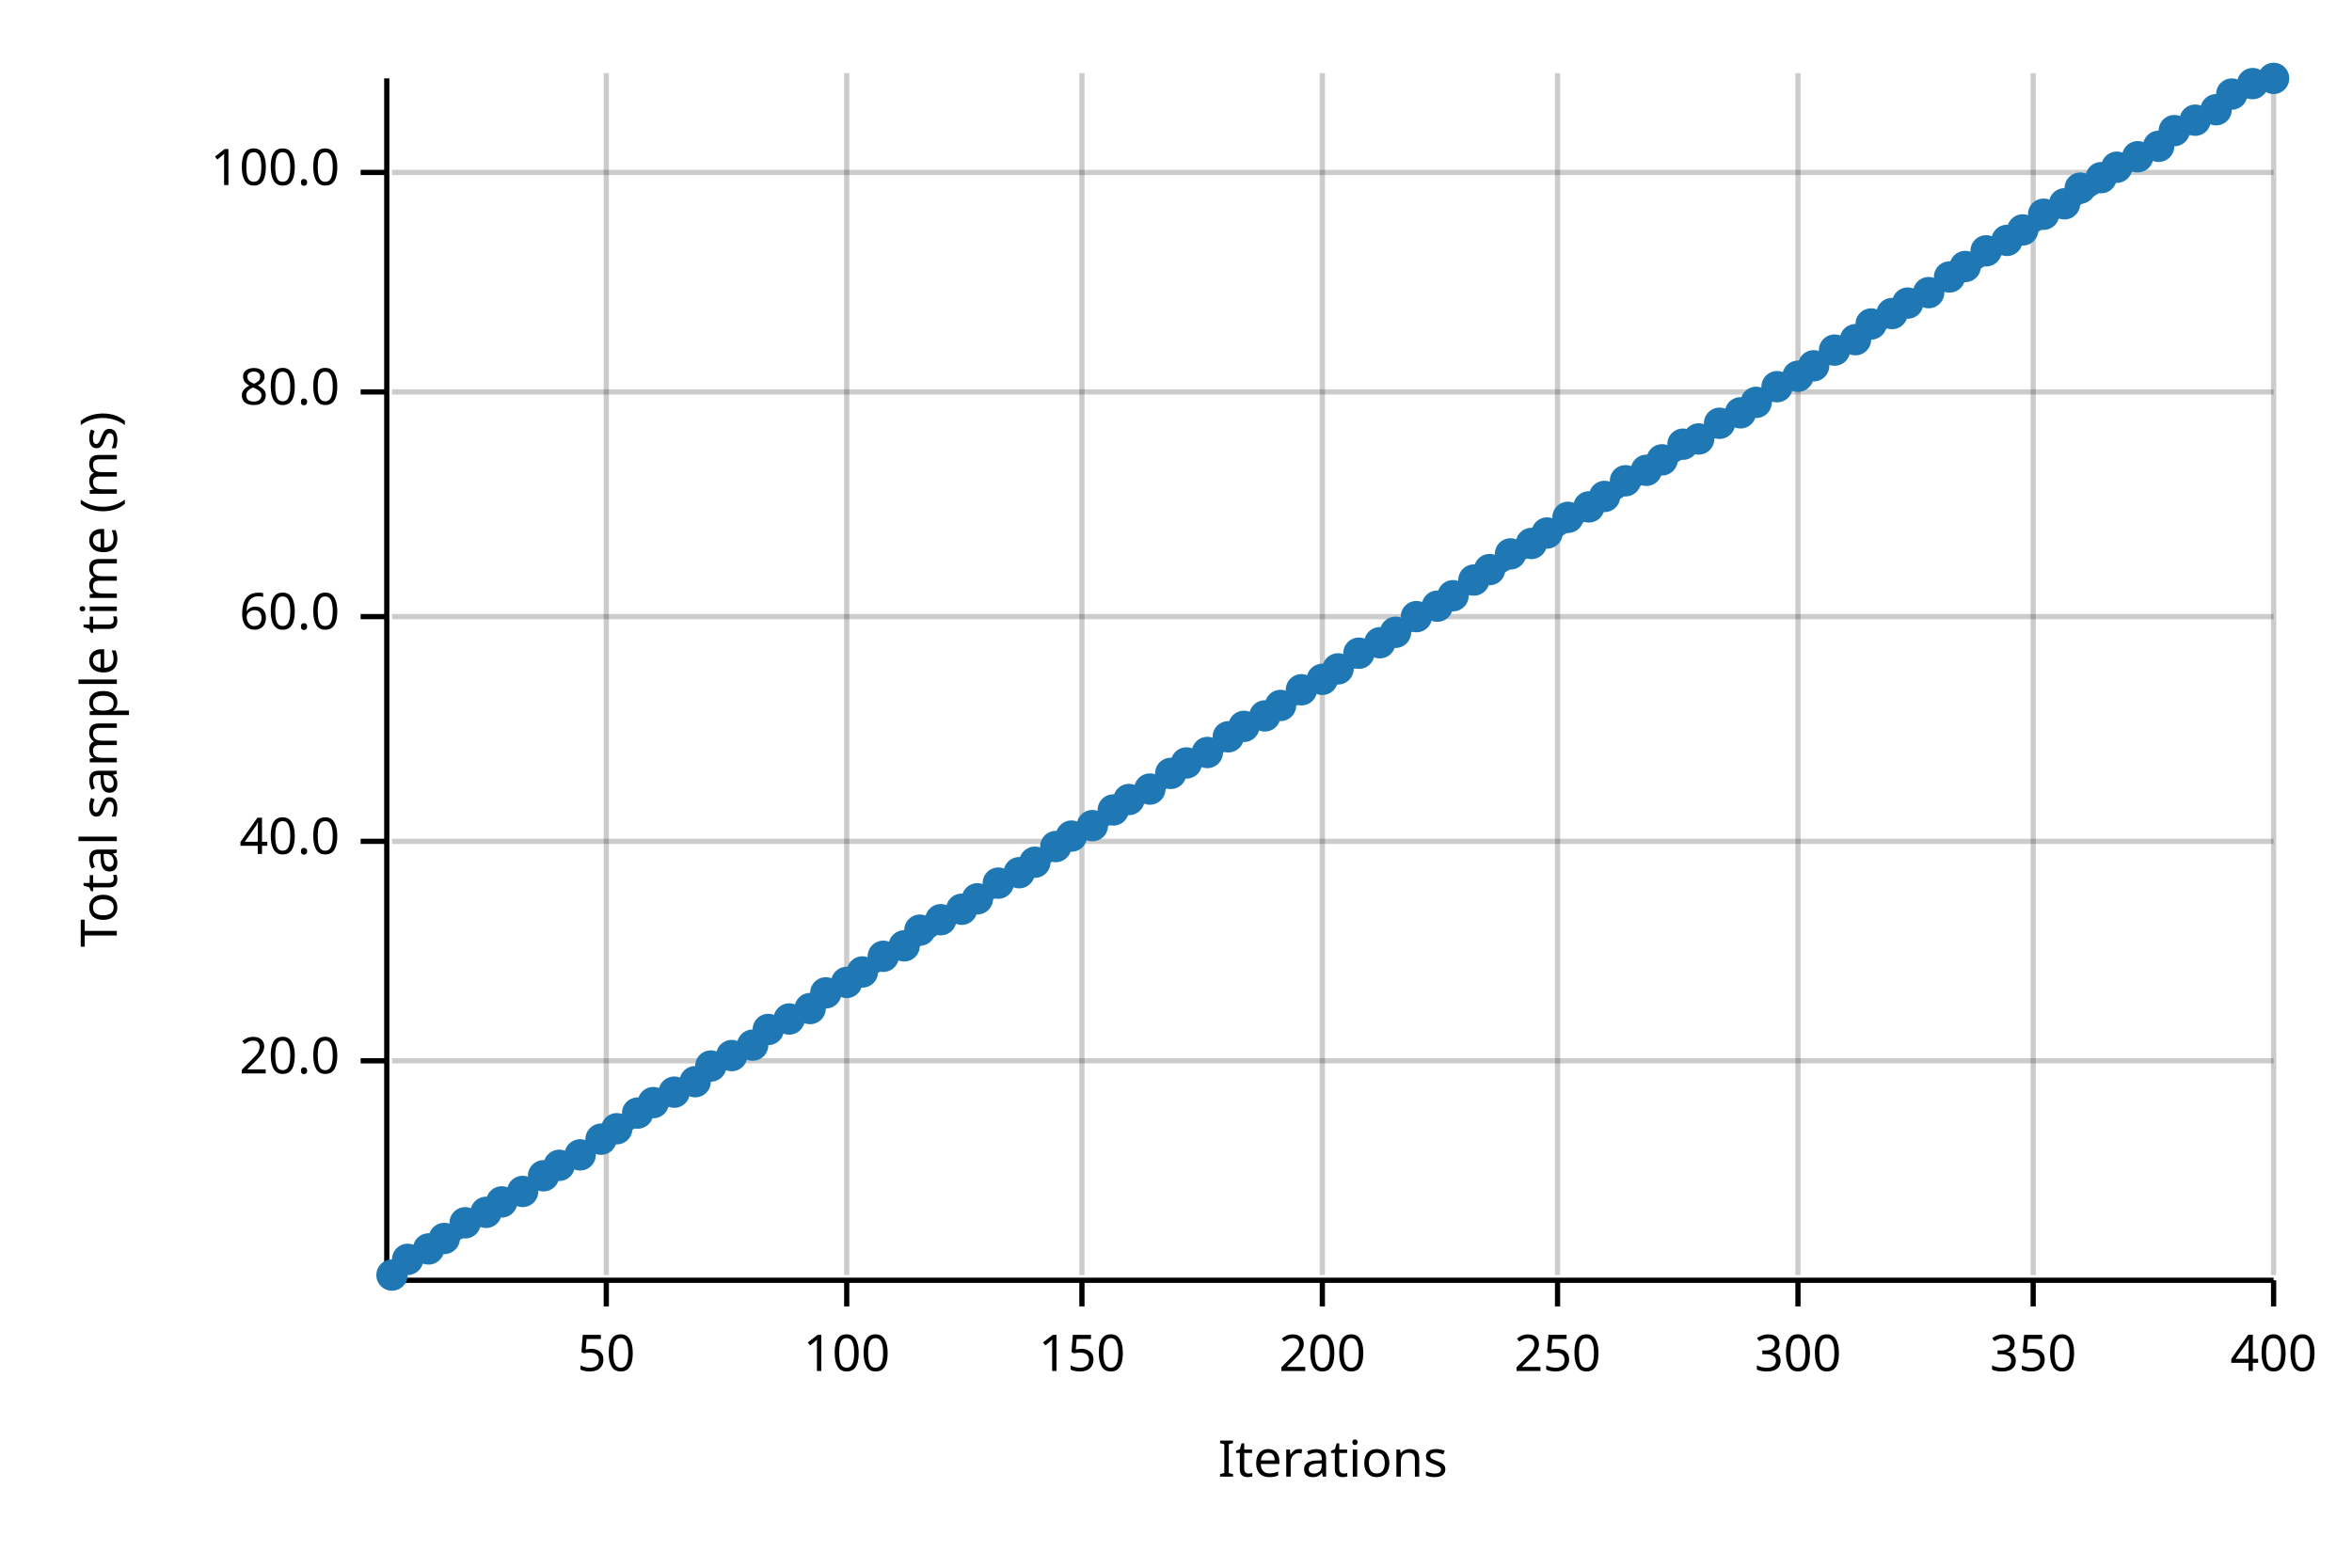
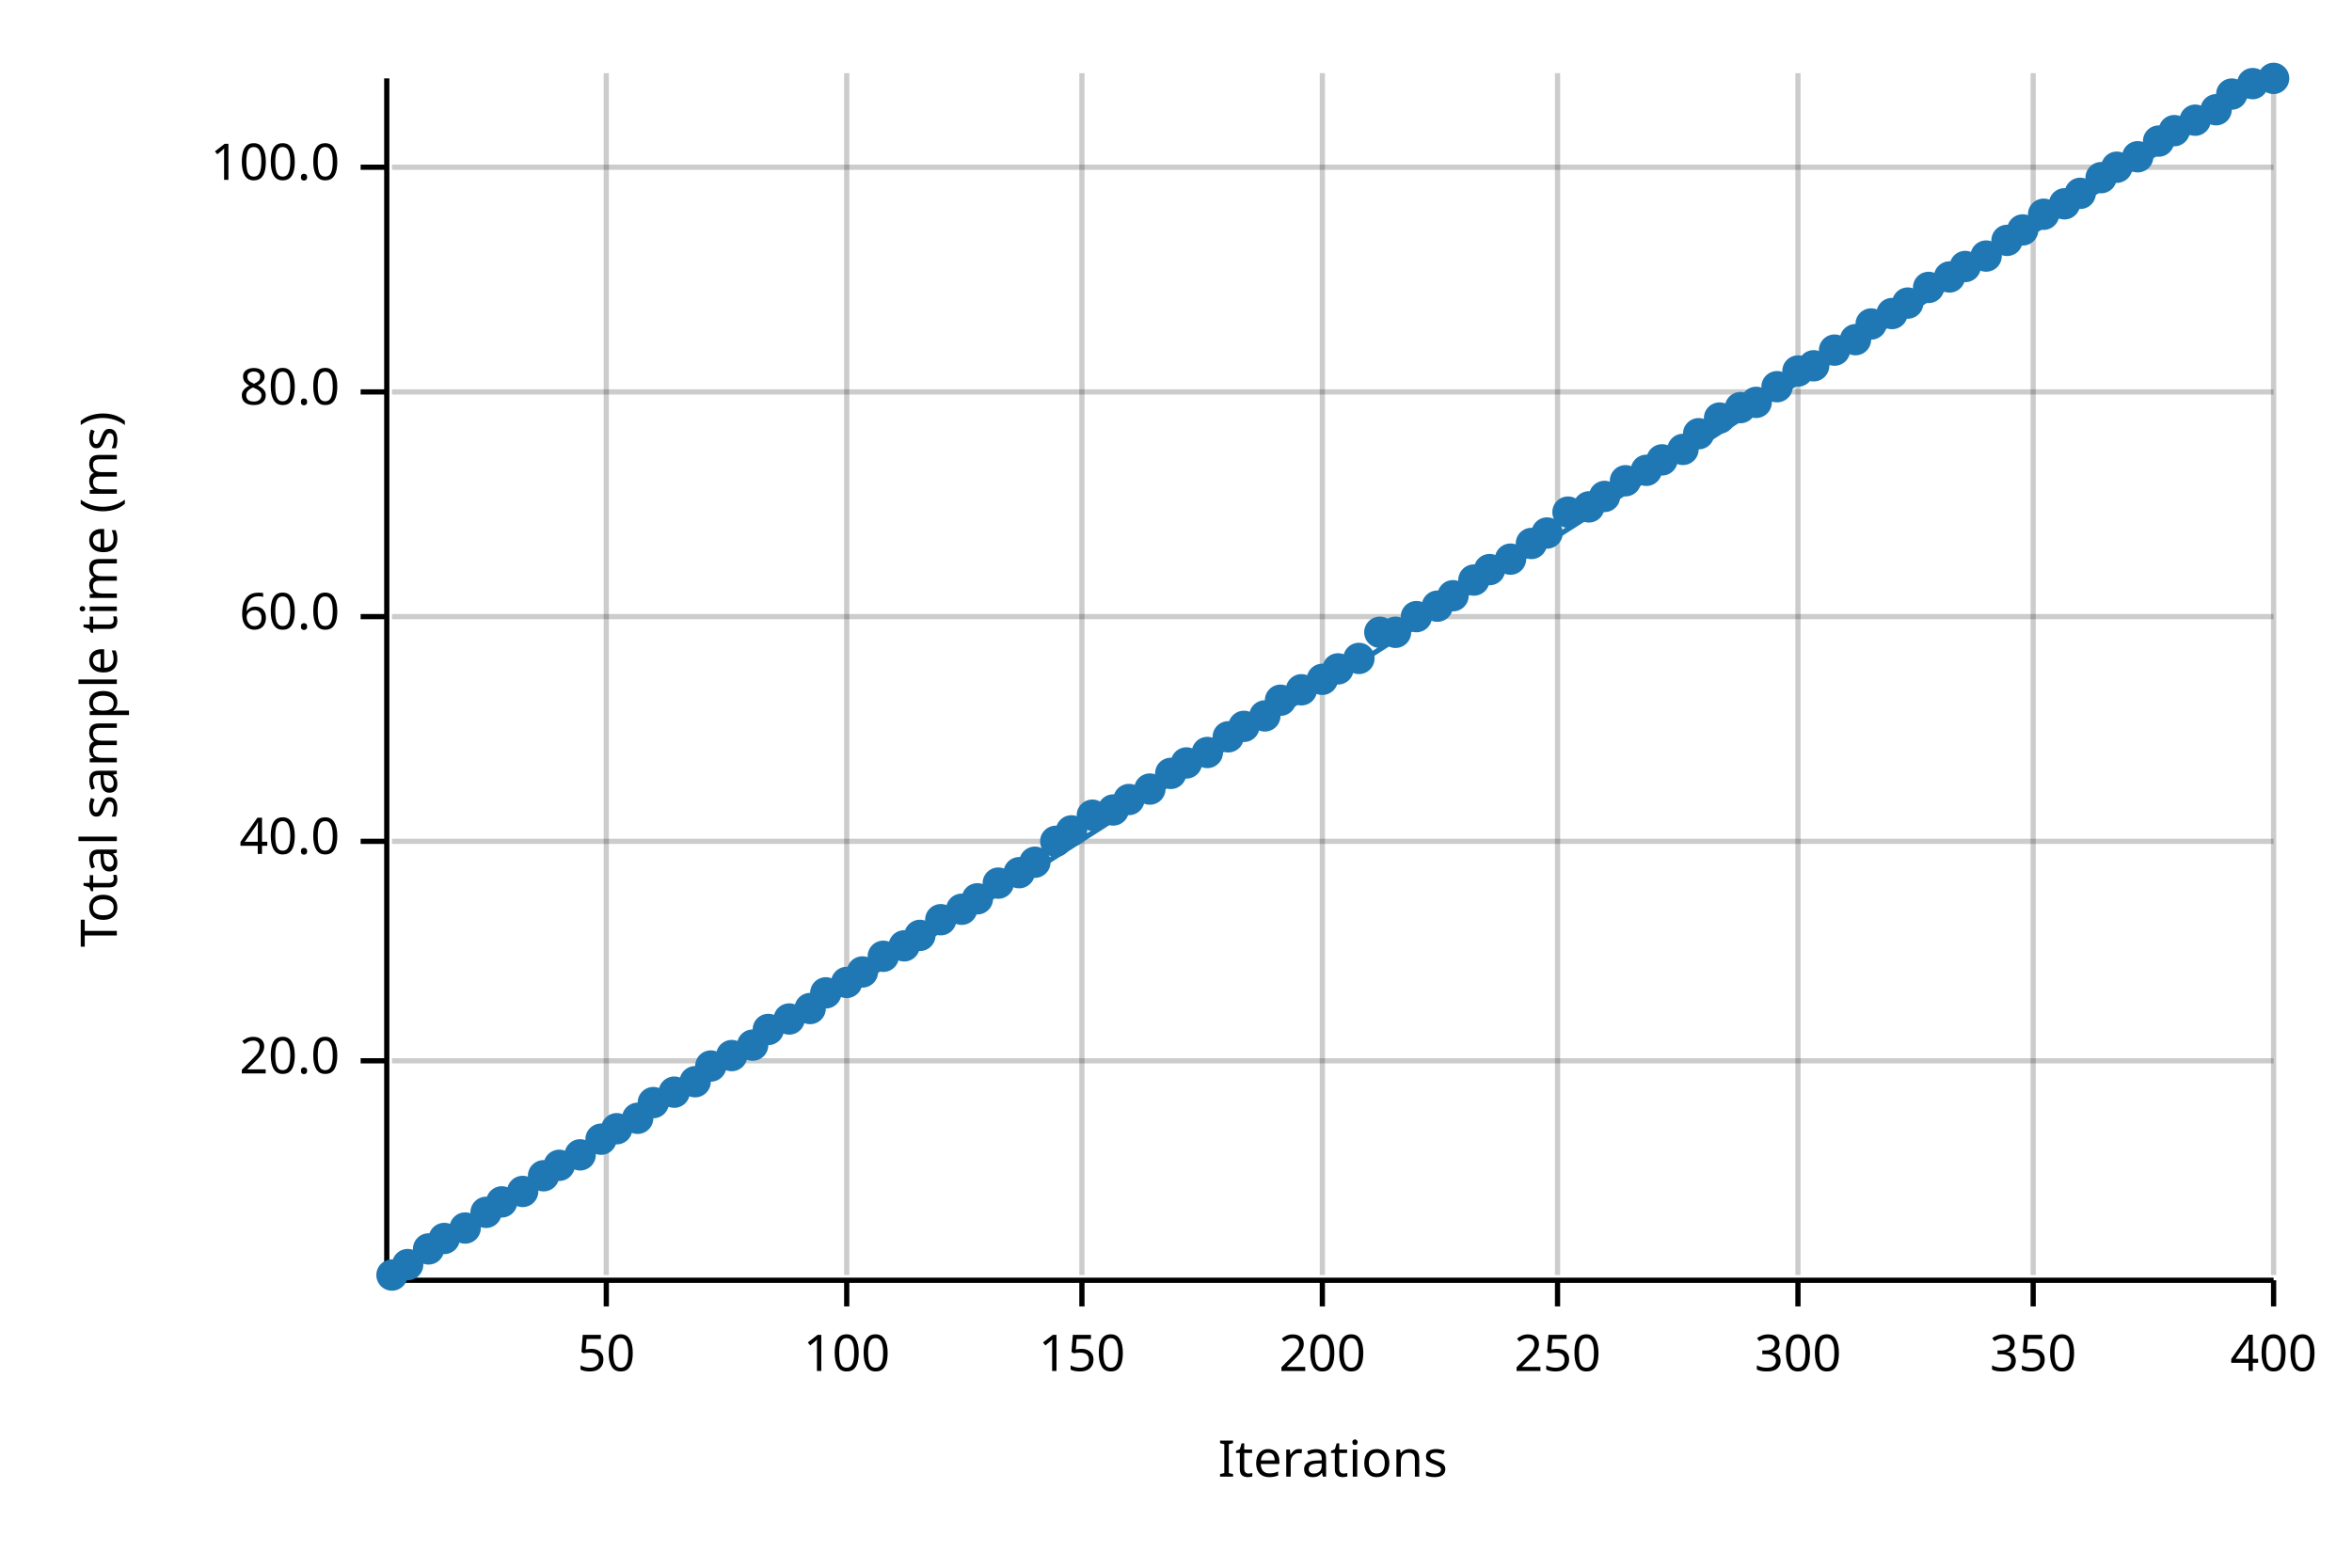
<svg xmlns="http://www.w3.org/2000/svg" width="450" height="300" viewBox="0 0 450 300">
  <text x="15" y="130" dy="0.76em" text-anchor="middle" font-family="sans-serif" font-size="9.677" opacity="1" fill="#000000" transform="rotate(270, 15, 130)">
Total sample time (ms)
</text>
  <text x="255" y="285" dy="-0.5ex" text-anchor="middle" font-family="sans-serif" font-size="9.677" opacity="1" fill="#000000">
Iterations
</text>
  <line opacity="0.2" stroke="#000000" stroke-width="1" x1="116" y1="244" x2="116" y2="14" />
  <line opacity="0.2" stroke="#000000" stroke-width="1" x1="162" y1="244" x2="162" y2="14" />
  <line opacity="0.2" stroke="#000000" stroke-width="1" x1="207" y1="244" x2="207" y2="14" />
  <line opacity="0.2" stroke="#000000" stroke-width="1" x1="253" y1="244" x2="253" y2="14" />
  <line opacity="0.2" stroke="#000000" stroke-width="1" x1="298" y1="244" x2="298" y2="14" />
  <line opacity="0.2" stroke="#000000" stroke-width="1" x1="344" y1="244" x2="344" y2="14" />
  <line opacity="0.2" stroke="#000000" stroke-width="1" x1="389" y1="244" x2="389" y2="14" />
  <line opacity="0.2" stroke="#000000" stroke-width="1" x1="435" y1="244" x2="435" y2="14" />
  <line opacity="0.2" stroke="#000000" stroke-width="1" x1="75" y1="203" x2="435" y2="203" />
  <line opacity="0.2" stroke="#000000" stroke-width="1" x1="75" y1="161" x2="435" y2="161" />
  <line opacity="0.2" stroke="#000000" stroke-width="1" x1="75" y1="118" x2="435" y2="118" />
  <line opacity="0.2" stroke="#000000" stroke-width="1" x1="75" y1="75" x2="435" y2="75" />
-   <line opacity="0.2" stroke="#000000" stroke-width="1" x1="75" y1="33" x2="435" y2="33" />
+   <line opacity="0.2" stroke="#000000" stroke-width="1" x1="75" y1="32" x2="435" y2="32" />
  <polyline fill="none" opacity="1" stroke="#000000" stroke-width="1" points="74,15 74,245 " />
  <text x="65" y="203" dy="0.5ex" text-anchor="end" font-family="sans-serif" font-size="9.677" opacity="1" fill="#000000">
20.0
</text>
  <polyline fill="none" opacity="1" stroke="#000000" stroke-width="1" points="69,203 74,203 " />
  <text x="65" y="161" dy="0.5ex" text-anchor="end" font-family="sans-serif" font-size="9.677" opacity="1" fill="#000000">
40.0
</text>
  <polyline fill="none" opacity="1" stroke="#000000" stroke-width="1" points="69,161 74,161 " />
  <text x="65" y="118" dy="0.5ex" text-anchor="end" font-family="sans-serif" font-size="9.677" opacity="1" fill="#000000">
60.0
</text>
  <polyline fill="none" opacity="1" stroke="#000000" stroke-width="1" points="69,118 74,118 " />
  <text x="65" y="75" dy="0.5ex" text-anchor="end" font-family="sans-serif" font-size="9.677" opacity="1" fill="#000000">
80.0
</text>
  <polyline fill="none" opacity="1" stroke="#000000" stroke-width="1" points="69,75 74,75 " />
-   <text x="65" y="33" dy="0.5ex" text-anchor="end" font-family="sans-serif" font-size="9.677" opacity="1" fill="#000000">
+   <text x="65" y="32" dy="0.5ex" text-anchor="end" font-family="sans-serif" font-size="9.677" opacity="1" fill="#000000">
100.0
</text>
-   <polyline fill="none" opacity="1" stroke="#000000" stroke-width="1" points="69,33 74,33 " />
+   <polyline fill="none" opacity="1" stroke="#000000" stroke-width="1" points="69,32 74,32 " />
  <polyline fill="none" opacity="1" stroke="#000000" stroke-width="1" points="75,245 435,245 " />
  <text x="116" y="255" dy="0.76em" text-anchor="middle" font-family="sans-serif" font-size="9.677" opacity="1" fill="#000000">
50
</text>
  <polyline fill="none" opacity="1" stroke="#000000" stroke-width="1" points="116,245 116,250 " />
  <text x="162" y="255" dy="0.76em" text-anchor="middle" font-family="sans-serif" font-size="9.677" opacity="1" fill="#000000">
100
</text>
  <polyline fill="none" opacity="1" stroke="#000000" stroke-width="1" points="162,245 162,250 " />
  <text x="207" y="255" dy="0.76em" text-anchor="middle" font-family="sans-serif" font-size="9.677" opacity="1" fill="#000000">
150
</text>
  <polyline fill="none" opacity="1" stroke="#000000" stroke-width="1" points="207,245 207,250 " />
  <text x="253" y="255" dy="0.76em" text-anchor="middle" font-family="sans-serif" font-size="9.677" opacity="1" fill="#000000">
200
</text>
  <polyline fill="none" opacity="1" stroke="#000000" stroke-width="1" points="253,245 253,250 " />
  <text x="298" y="255" dy="0.76em" text-anchor="middle" font-family="sans-serif" font-size="9.677" opacity="1" fill="#000000">
250
</text>
  <polyline fill="none" opacity="1" stroke="#000000" stroke-width="1" points="298,245 298,250 " />
  <text x="344" y="255" dy="0.76em" text-anchor="middle" font-family="sans-serif" font-size="9.677" opacity="1" fill="#000000">
300
</text>
  <polyline fill="none" opacity="1" stroke="#000000" stroke-width="1" points="344,245 344,250 " />
  <text x="389" y="255" dy="0.76em" text-anchor="middle" font-family="sans-serif" font-size="9.677" opacity="1" fill="#000000">
350
</text>
  <polyline fill="none" opacity="1" stroke="#000000" stroke-width="1" points="389,245 389,250 " />
  <text x="435" y="255" dy="0.76em" text-anchor="middle" font-family="sans-serif" font-size="9.677" opacity="1" fill="#000000">
400
</text>
  <polyline fill="none" opacity="1" stroke="#000000" stroke-width="1" points="435,245 435,250 " />
  <circle cx="75" cy="244" r="3" opacity="1" fill="#1F78B4" stroke="none" stroke-width="1" />
-   <circle cx="78" cy="241" r="3" opacity="1" fill="#1F78B4" stroke="none" stroke-width="1" />
+   <circle cx="78" cy="242" r="3" opacity="1" fill="#1F78B4" stroke="none" stroke-width="1" />
  <circle cx="82" cy="239" r="3" opacity="1" fill="#1F78B4" stroke="none" stroke-width="1" />
  <circle cx="85" cy="237" r="3" opacity="1" fill="#1F78B4" stroke="none" stroke-width="1" />
-   <circle cx="89" cy="234" r="3" opacity="1" fill="#1F78B4" stroke="none" stroke-width="1" />
+   <circle cx="89" cy="235" r="3" opacity="1" fill="#1F78B4" stroke="none" stroke-width="1" />
  <circle cx="93" cy="232" r="3" opacity="1" fill="#1F78B4" stroke="none" stroke-width="1" />
  <circle cx="96" cy="230" r="3" opacity="1" fill="#1F78B4" stroke="none" stroke-width="1" />
  <circle cx="100" cy="228" r="3" opacity="1" fill="#1F78B4" stroke="none" stroke-width="1" />
  <circle cx="104" cy="225" r="3" opacity="1" fill="#1F78B4" stroke="none" stroke-width="1" />
  <circle cx="107" cy="223" r="3" opacity="1" fill="#1F78B4" stroke="none" stroke-width="1" />
  <circle cx="111" cy="221" r="3" opacity="1" fill="#1F78B4" stroke="none" stroke-width="1" />
  <circle cx="115" cy="218" r="3" opacity="1" fill="#1F78B4" stroke="none" stroke-width="1" />
  <circle cx="118" cy="216" r="3" opacity="1" fill="#1F78B4" stroke="none" stroke-width="1" />
-   <circle cx="122" cy="213" r="3" opacity="1" fill="#1F78B4" stroke="none" stroke-width="1" />
+   <circle cx="122" cy="214" r="3" opacity="1" fill="#1F78B4" stroke="none" stroke-width="1" />
  <circle cx="125" cy="211" r="3" opacity="1" fill="#1F78B4" stroke="none" stroke-width="1" />
  <circle cx="129" cy="209" r="3" opacity="1" fill="#1F78B4" stroke="none" stroke-width="1" />
  <circle cx="133" cy="207" r="3" opacity="1" fill="#1F78B4" stroke="none" stroke-width="1" />
  <circle cx="136" cy="204" r="3" opacity="1" fill="#1F78B4" stroke="none" stroke-width="1" />
  <circle cx="140" cy="202" r="3" opacity="1" fill="#1F78B4" stroke="none" stroke-width="1" />
  <circle cx="144" cy="200" r="3" opacity="1" fill="#1F78B4" stroke="none" stroke-width="1" />
  <circle cx="147" cy="197" r="3" opacity="1" fill="#1F78B4" stroke="none" stroke-width="1" />
  <circle cx="151" cy="195" r="3" opacity="1" fill="#1F78B4" stroke="none" stroke-width="1" />
  <circle cx="155" cy="193" r="3" opacity="1" fill="#1F78B4" stroke="none" stroke-width="1" />
  <circle cx="158" cy="190" r="3" opacity="1" fill="#1F78B4" stroke="none" stroke-width="1" />
  <circle cx="162" cy="188" r="3" opacity="1" fill="#1F78B4" stroke="none" stroke-width="1" />
  <circle cx="165" cy="186" r="3" opacity="1" fill="#1F78B4" stroke="none" stroke-width="1" />
  <circle cx="169" cy="183" r="3" opacity="1" fill="#1F78B4" stroke="none" stroke-width="1" />
  <circle cx="173" cy="181" r="3" opacity="1" fill="#1F78B4" stroke="none" stroke-width="1" />
-   <circle cx="176" cy="178" r="3" opacity="1" fill="#1F78B4" stroke="none" stroke-width="1" />
+   <circle cx="176" cy="179" r="3" opacity="1" fill="#1F78B4" stroke="none" stroke-width="1" />
  <circle cx="180" cy="176" r="3" opacity="1" fill="#1F78B4" stroke="none" stroke-width="1" />
  <circle cx="184" cy="174" r="3" opacity="1" fill="#1F78B4" stroke="none" stroke-width="1" />
  <circle cx="187" cy="172" r="3" opacity="1" fill="#1F78B4" stroke="none" stroke-width="1" />
  <circle cx="191" cy="169" r="3" opacity="1" fill="#1F78B4" stroke="none" stroke-width="1" />
  <circle cx="195" cy="167" r="3" opacity="1" fill="#1F78B4" stroke="none" stroke-width="1" />
  <circle cx="198" cy="165" r="3" opacity="1" fill="#1F78B4" stroke="none" stroke-width="1" />
-   <circle cx="202" cy="162" r="3" opacity="1" fill="#1F78B4" stroke="none" stroke-width="1" />
-   <circle cx="205" cy="160" r="3" opacity="1" fill="#1F78B4" stroke="none" stroke-width="1" />
-   <circle cx="209" cy="158" r="3" opacity="1" fill="#1F78B4" stroke="none" stroke-width="1" />
+   <circle cx="202" cy="161" r="3" opacity="1" fill="#1F78B4" stroke="none" stroke-width="1" />
+   <circle cx="205" cy="159" r="3" opacity="1" fill="#1F78B4" stroke="none" stroke-width="1" />
+   <circle cx="209" cy="156" r="3" opacity="1" fill="#1F78B4" stroke="none" stroke-width="1" />
  <circle cx="213" cy="155" r="3" opacity="1" fill="#1F78B4" stroke="none" stroke-width="1" />
  <circle cx="216" cy="153" r="3" opacity="1" fill="#1F78B4" stroke="none" stroke-width="1" />
  <circle cx="220" cy="151" r="3" opacity="1" fill="#1F78B4" stroke="none" stroke-width="1" />
  <circle cx="224" cy="148" r="3" opacity="1" fill="#1F78B4" stroke="none" stroke-width="1" />
  <circle cx="227" cy="146" r="3" opacity="1" fill="#1F78B4" stroke="none" stroke-width="1" />
  <circle cx="231" cy="144" r="3" opacity="1" fill="#1F78B4" stroke="none" stroke-width="1" />
  <circle cx="235" cy="141" r="3" opacity="1" fill="#1F78B4" stroke="none" stroke-width="1" />
  <circle cx="238" cy="139" r="3" opacity="1" fill="#1F78B4" stroke="none" stroke-width="1" />
  <circle cx="242" cy="137" r="3" opacity="1" fill="#1F78B4" stroke="none" stroke-width="1" />
-   <circle cx="245" cy="135" r="3" opacity="1" fill="#1F78B4" stroke="none" stroke-width="1" />
+   <circle cx="245" cy="134" r="3" opacity="1" fill="#1F78B4" stroke="none" stroke-width="1" />
  <circle cx="249" cy="132" r="3" opacity="1" fill="#1F78B4" stroke="none" stroke-width="1" />
  <circle cx="253" cy="130" r="3" opacity="1" fill="#1F78B4" stroke="none" stroke-width="1" />
  <circle cx="256" cy="128" r="3" opacity="1" fill="#1F78B4" stroke="none" stroke-width="1" />
-   <circle cx="260" cy="125" r="3" opacity="1" fill="#1F78B4" stroke="none" stroke-width="1" />
-   <circle cx="264" cy="123" r="3" opacity="1" fill="#1F78B4" stroke="none" stroke-width="1" />
+   <circle cx="260" cy="126" r="3" opacity="1" fill="#1F78B4" stroke="none" stroke-width="1" />
+   <circle cx="264" cy="121" r="3" opacity="1" fill="#1F78B4" stroke="none" stroke-width="1" />
  <circle cx="267" cy="121" r="3" opacity="1" fill="#1F78B4" stroke="none" stroke-width="1" />
  <circle cx="271" cy="118" r="3" opacity="1" fill="#1F78B4" stroke="none" stroke-width="1" />
  <circle cx="275" cy="116" r="3" opacity="1" fill="#1F78B4" stroke="none" stroke-width="1" />
  <circle cx="278" cy="114" r="3" opacity="1" fill="#1F78B4" stroke="none" stroke-width="1" />
  <circle cx="282" cy="111" r="3" opacity="1" fill="#1F78B4" stroke="none" stroke-width="1" />
  <circle cx="285" cy="109" r="3" opacity="1" fill="#1F78B4" stroke="none" stroke-width="1" />
-   <circle cx="289" cy="106" r="3" opacity="1" fill="#1F78B4" stroke="none" stroke-width="1" />
+   <circle cx="289" cy="107" r="3" opacity="1" fill="#1F78B4" stroke="none" stroke-width="1" />
  <circle cx="293" cy="104" r="3" opacity="1" fill="#1F78B4" stroke="none" stroke-width="1" />
  <circle cx="296" cy="102" r="3" opacity="1" fill="#1F78B4" stroke="none" stroke-width="1" />
-   <circle cx="300" cy="99" r="3" opacity="1" fill="#1F78B4" stroke="none" stroke-width="1" />
+   <circle cx="300" cy="98" r="3" opacity="1" fill="#1F78B4" stroke="none" stroke-width="1" />
  <circle cx="304" cy="97" r="3" opacity="1" fill="#1F78B4" stroke="none" stroke-width="1" />
  <circle cx="307" cy="95" r="3" opacity="1" fill="#1F78B4" stroke="none" stroke-width="1" />
  <circle cx="311" cy="92" r="3" opacity="1" fill="#1F78B4" stroke="none" stroke-width="1" />
  <circle cx="315" cy="90" r="3" opacity="1" fill="#1F78B4" stroke="none" stroke-width="1" />
  <circle cx="318" cy="88" r="3" opacity="1" fill="#1F78B4" stroke="none" stroke-width="1" />
-   <circle cx="322" cy="85" r="3" opacity="1" fill="#1F78B4" stroke="none" stroke-width="1" />
-   <circle cx="325" cy="84" r="3" opacity="1" fill="#1F78B4" stroke="none" stroke-width="1" />
-   <circle cx="329" cy="81" r="3" opacity="1" fill="#1F78B4" stroke="none" stroke-width="1" />
-   <circle cx="333" cy="79" r="3" opacity="1" fill="#1F78B4" stroke="none" stroke-width="1" />
+   <circle cx="322" cy="86" r="3" opacity="1" fill="#1F78B4" stroke="none" stroke-width="1" />
+   <circle cx="325" cy="83" r="3" opacity="1" fill="#1F78B4" stroke="none" stroke-width="1" />
+   <circle cx="329" cy="80" r="3" opacity="1" fill="#1F78B4" stroke="none" stroke-width="1" />
+   <circle cx="333" cy="78" r="3" opacity="1" fill="#1F78B4" stroke="none" stroke-width="1" />
  <circle cx="336" cy="77" r="3" opacity="1" fill="#1F78B4" stroke="none" stroke-width="1" />
  <circle cx="340" cy="74" r="3" opacity="1" fill="#1F78B4" stroke="none" stroke-width="1" />
-   <circle cx="344" cy="72" r="3" opacity="1" fill="#1F78B4" stroke="none" stroke-width="1" />
+   <circle cx="344" cy="71" r="3" opacity="1" fill="#1F78B4" stroke="none" stroke-width="1" />
  <circle cx="347" cy="70" r="3" opacity="1" fill="#1F78B4" stroke="none" stroke-width="1" />
  <circle cx="351" cy="67" r="3" opacity="1" fill="#1F78B4" stroke="none" stroke-width="1" />
  <circle cx="355" cy="65" r="3" opacity="1" fill="#1F78B4" stroke="none" stroke-width="1" />
  <circle cx="358" cy="62" r="3" opacity="1" fill="#1F78B4" stroke="none" stroke-width="1" />
  <circle cx="362" cy="60" r="3" opacity="1" fill="#1F78B4" stroke="none" stroke-width="1" />
  <circle cx="365" cy="58" r="3" opacity="1" fill="#1F78B4" stroke="none" stroke-width="1" />
-   <circle cx="369" cy="56" r="3" opacity="1" fill="#1F78B4" stroke="none" stroke-width="1" />
+   <circle cx="369" cy="55" r="3" opacity="1" fill="#1F78B4" stroke="none" stroke-width="1" />
  <circle cx="373" cy="53" r="3" opacity="1" fill="#1F78B4" stroke="none" stroke-width="1" />
  <circle cx="376" cy="51" r="3" opacity="1" fill="#1F78B4" stroke="none" stroke-width="1" />
-   <circle cx="380" cy="48" r="3" opacity="1" fill="#1F78B4" stroke="none" stroke-width="1" />
+   <circle cx="380" cy="49" r="3" opacity="1" fill="#1F78B4" stroke="none" stroke-width="1" />
  <circle cx="384" cy="46" r="3" opacity="1" fill="#1F78B4" stroke="none" stroke-width="1" />
  <circle cx="387" cy="44" r="3" opacity="1" fill="#1F78B4" stroke="none" stroke-width="1" />
  <circle cx="391" cy="41" r="3" opacity="1" fill="#1F78B4" stroke="none" stroke-width="1" />
  <circle cx="395" cy="39" r="3" opacity="1" fill="#1F78B4" stroke="none" stroke-width="1" />
-   <circle cx="398" cy="36" r="3" opacity="1" fill="#1F78B4" stroke="none" stroke-width="1" />
+   <circle cx="398" cy="37" r="3" opacity="1" fill="#1F78B4" stroke="none" stroke-width="1" />
  <circle cx="402" cy="34" r="3" opacity="1" fill="#1F78B4" stroke="none" stroke-width="1" />
  <circle cx="405" cy="32" r="3" opacity="1" fill="#1F78B4" stroke="none" stroke-width="1" />
  <circle cx="409" cy="30" r="3" opacity="1" fill="#1F78B4" stroke="none" stroke-width="1" />
-   <circle cx="413" cy="28" r="3" opacity="1" fill="#1F78B4" stroke="none" stroke-width="1" />
+   <circle cx="413" cy="27" r="3" opacity="1" fill="#1F78B4" stroke="none" stroke-width="1" />
  <circle cx="416" cy="25" r="3" opacity="1" fill="#1F78B4" stroke="none" stroke-width="1" />
  <circle cx="420" cy="23" r="3" opacity="1" fill="#1F78B4" stroke="none" stroke-width="1" />
  <circle cx="424" cy="21" r="3" opacity="1" fill="#1F78B4" stroke="none" stroke-width="1" />
  <circle cx="427" cy="18" r="3" opacity="1" fill="#1F78B4" stroke="none" stroke-width="1" />
  <circle cx="431" cy="16" r="3" opacity="1" fill="#1F78B4" stroke="none" stroke-width="1" />
  <circle cx="435" cy="15" r="3" opacity="1" fill="#1F78B4" stroke="none" stroke-width="1" />
  <polyline fill="none" opacity="1" stroke="#1F78B4" stroke-width="1" points="75,245 435,15 " />
  <polygon opacity="0.25" fill="#1F78B4" points="75,245 435,15 435,15 " />
</svg>
